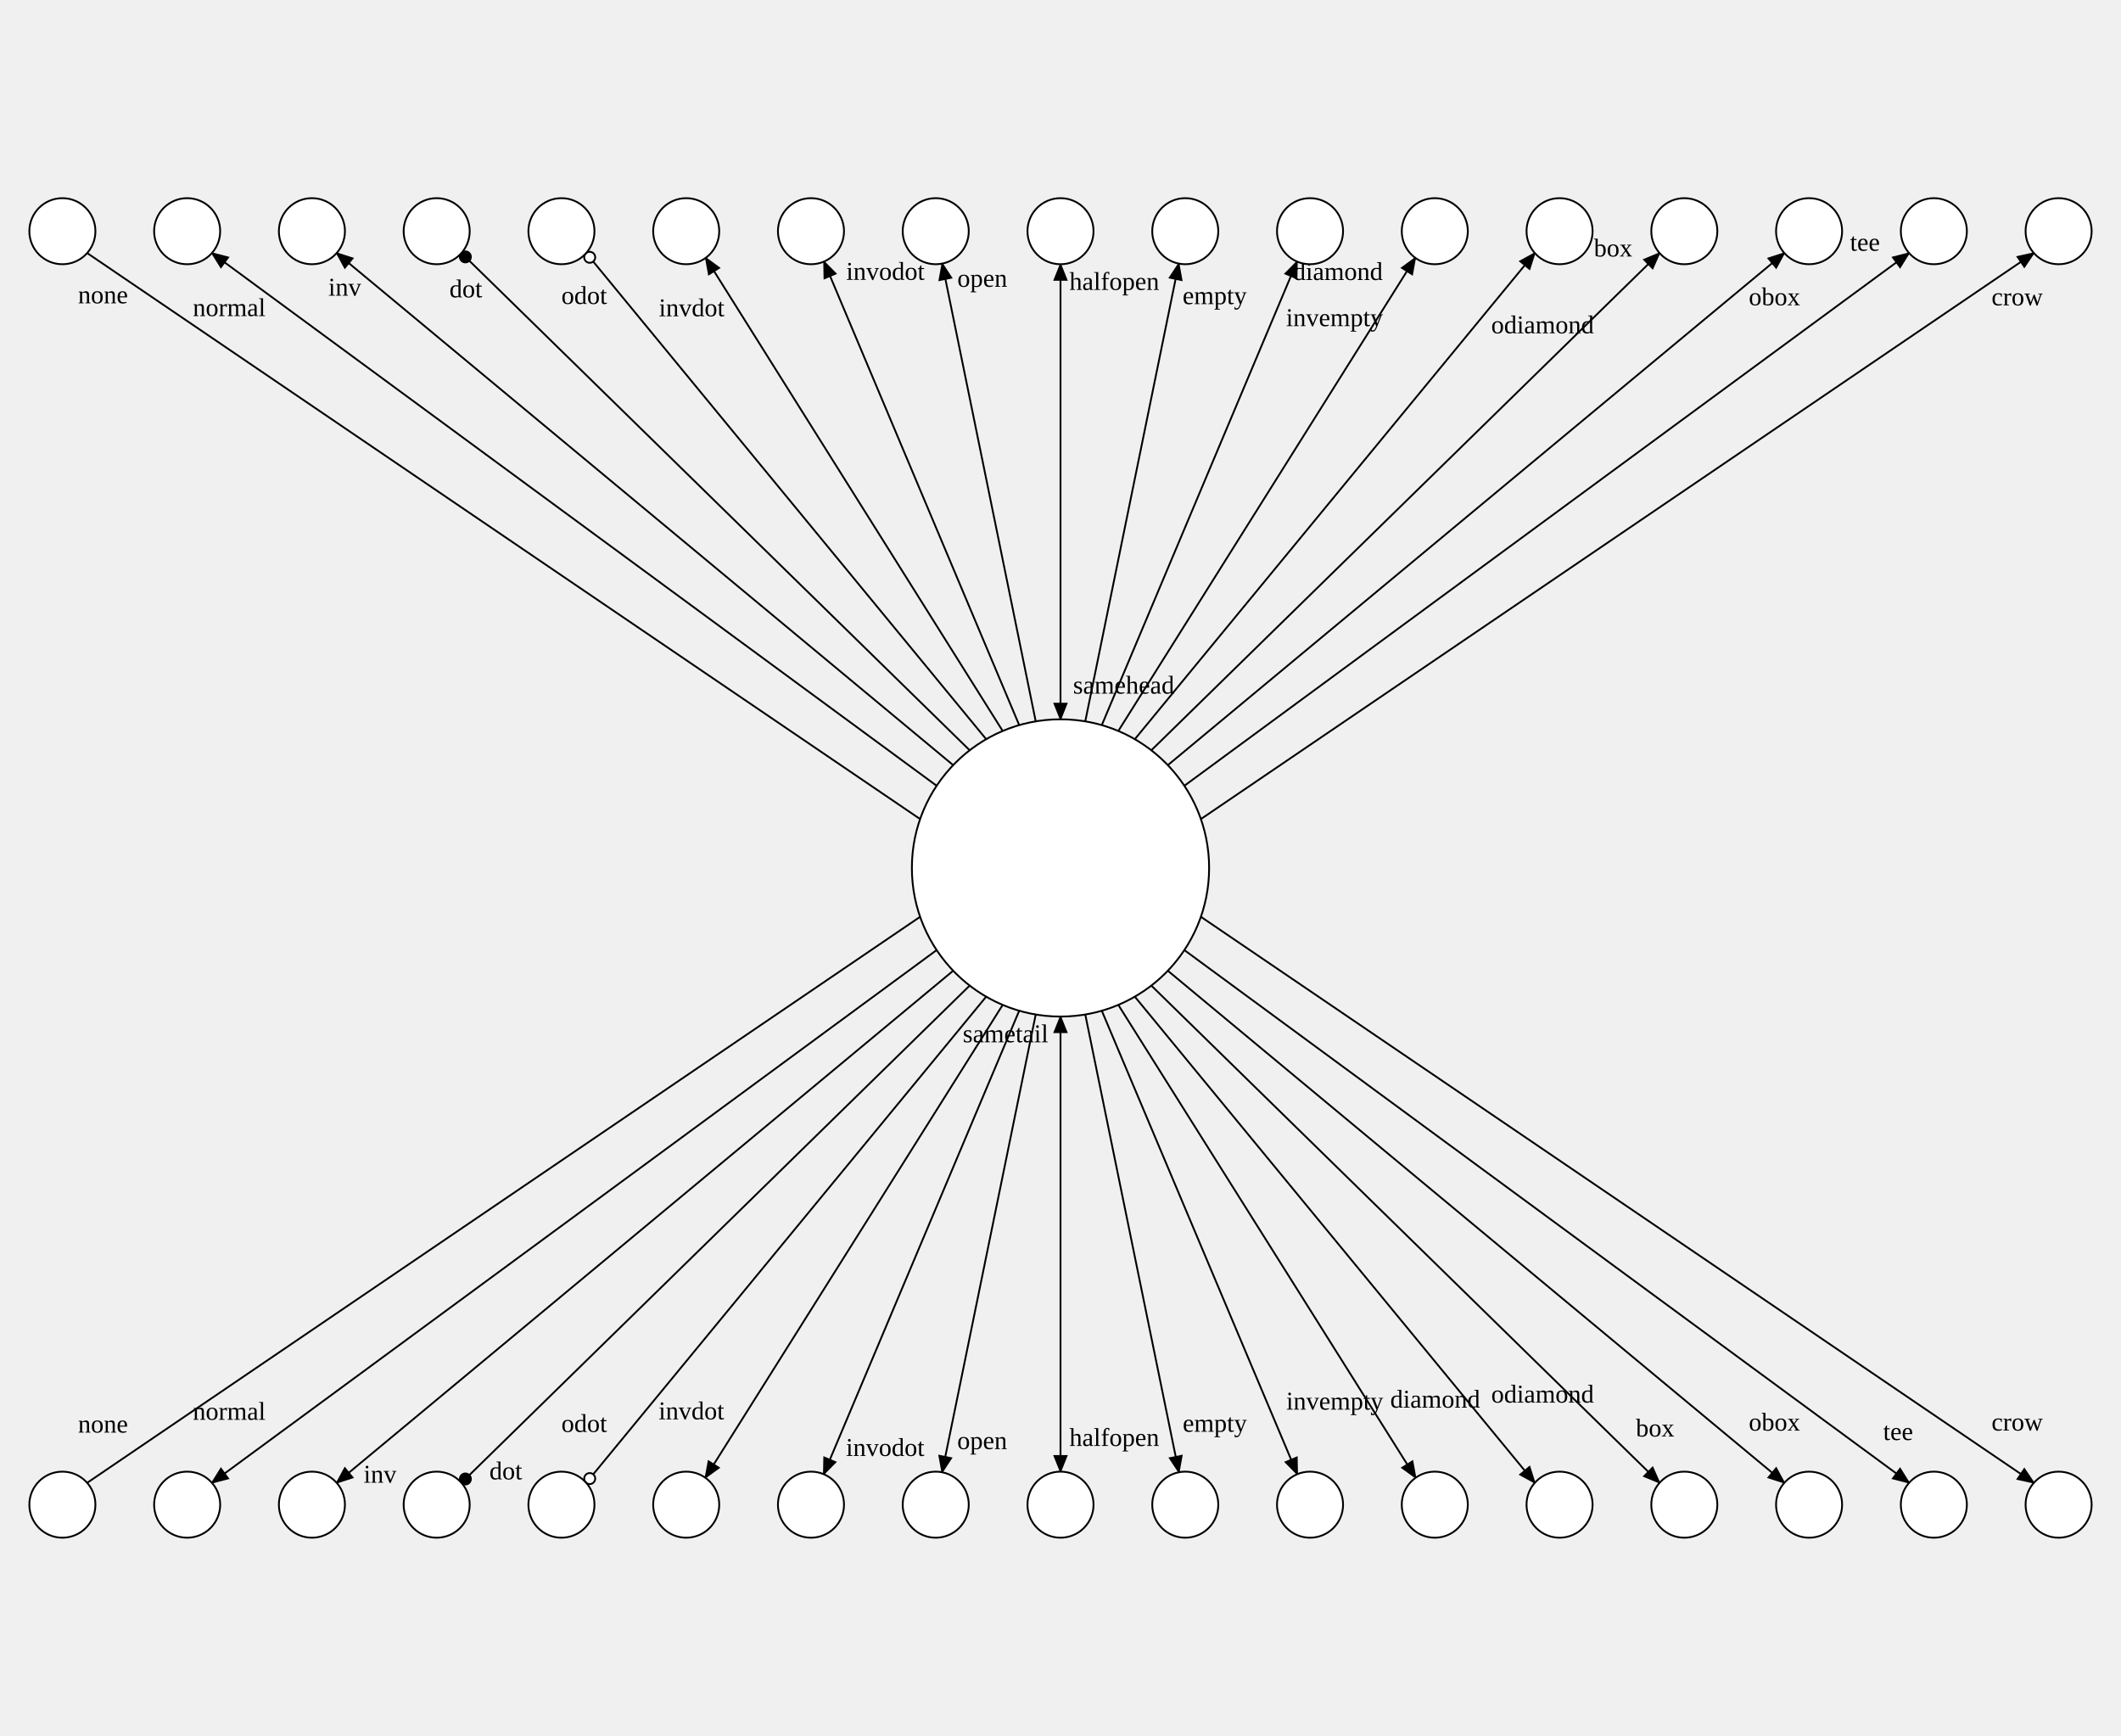
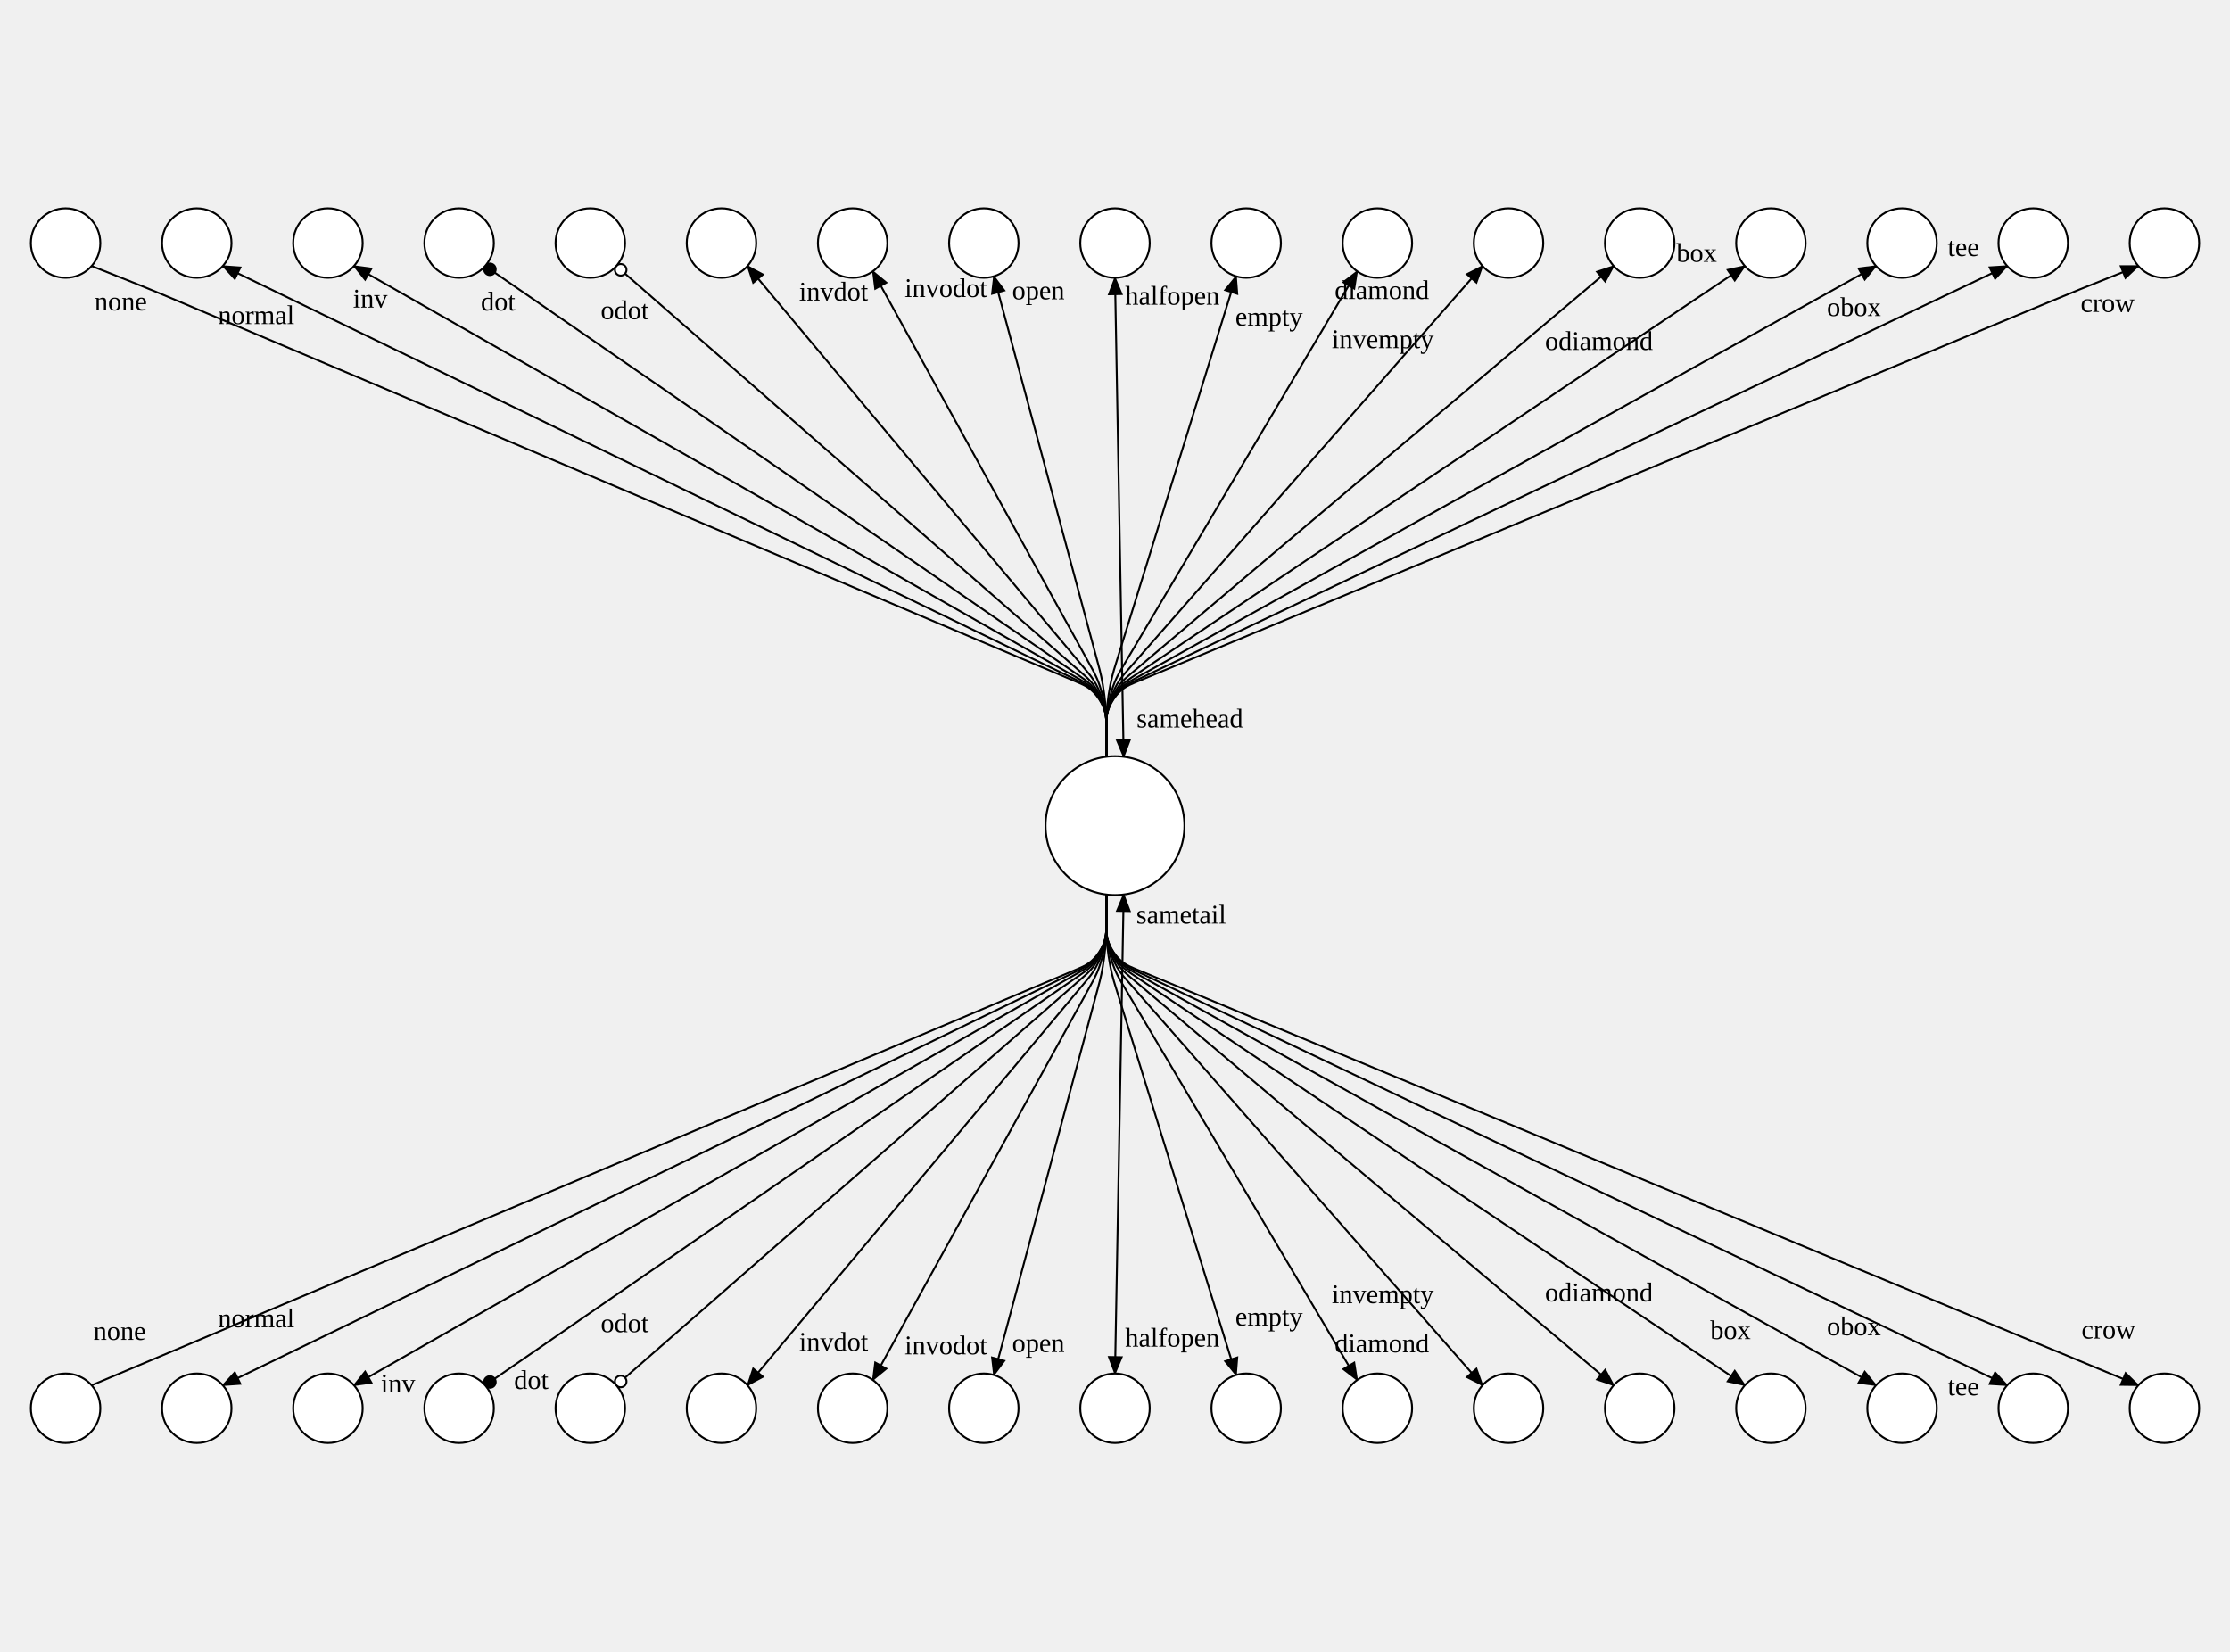
- <svg xmlns="http://www.w3.org/2000/svg" width="1156" height="946">
+ <svg xmlns="http://www.w3.org/2000/svg" width="1156" height="856">
  <style type="text/css">
		.edge { fill: none; }
	</style>
  <defs>
    <marker id="normal" markerWidth="10" markerHeight="8" refX="9" refY="4" orient="auto-start-reverse" markerUnits="userSpaceOnUse">
      <path d="M0,0 L0,8 L10,4 z" fill="context-stroke" />
    </marker>
    <marker id="vee" markerWidth="10" markerHeight="8" refX="9" refY="4" orient="auto-start-reverse" markerUnits="userSpaceOnUse">
      <path d="M0,0 L10,4 L0,8 L3,4 z" fill="context-stroke" />
    </marker>
    <marker id="dot" markerWidth="8" markerHeight="8" refX="7" refY="4" orient="auto-start-reverse" markerUnits="userSpaceOnUse">
      <circle cx="4" cy="4" r="3.5" fill="context-stroke" />
    </marker>
    <marker id="odot" markerWidth="8" markerHeight="8" refX="7" refY="4" orient="auto-start-reverse" markerUnits="userSpaceOnUse">
      <circle cx="4" cy="4" r="3" fill="white" stroke="context-stroke" />
    </marker>
  </defs>
  <g>
-     <path class="edge" stroke="#000000" stroke-width="1" d="M47.5,137.906 L501.5,446.378 " />
-     <text text-anchor="middle" alignment-baseline="middle" x="56.139" y="165.296" font-size="14" fill="#000000">none</text>
-     <path class="edge" marker-start="url(#normal)" stroke="#000000" stroke-width="1" d="M115.5,137.906 L510.5,428.226 " />
-     <text text-anchor="middle" alignment-baseline="middle" x="124.931" y="172.253" font-size="14" fill="#000000">normal</text>
-     <path class="edge" marker-start="url(#normal)" stroke="#000000" stroke-width="1" d="M183.5,137.906 L519.5,416.975 " />
-     <text text-anchor="middle" alignment-baseline="middle" x="187.895" y="161.13" font-size="14" fill="#000000">inv</text>
-     <path class="edge" marker-start="url(#dot)" stroke="#000000" stroke-width="1" d="M251.5,137.906 L528.5,408.885 " />
-     <text text-anchor="middle" alignment-baseline="middle" x="253.906" y="162.044" font-size="14" fill="#000000">dot</text>
-     <path class="edge" marker-start="url(#odot)" stroke="#000000" stroke-width="1" d="M319.5,137.906 L537.5,402.852 " />
-     <text text-anchor="middle" alignment-baseline="middle" x="318.407" y="165.634" font-size="14" fill="#000000">odot</text>
-     <path class="edge" marker-start="url(#normal)" stroke="#000000" stroke-width="1" d="M384.617,140.535 L546.5,398.376 " />
-     <text text-anchor="middle" alignment-baseline="middle" x="376.993" y="172.361" font-size="14" fill="#000000">invdot</text>
-     <path class="edge" marker-start="url(#normal)" stroke="#000000" stroke-width="1" d="M449.084,142.548 L555.5,395.188 " />
-     <text text-anchor="middle" alignment-baseline="middle" x="482.581" y="152.501" font-size="14" fill="#000000">invodot</text>
-     <path class="edge" marker-start="url(#normal)" stroke="#000000" stroke-width="1" d="M513.544,143.648 L564.5,393.133 " />
-     <text text-anchor="middle" alignment-baseline="middle" x="535.381" y="156.285" font-size="14" fill="#000000">open</text>
-     <path class="edge" marker-end="url(#normal)" marker-start="url(#normal)" stroke="#000000" stroke-width="1" d="M578,144 L578,392 " />
-     <text text-anchor="middle" alignment-baseline="middle" x="612.43" y="378" font-size="14" fill="#000000">samehead</text>
-     <text text-anchor="middle" alignment-baseline="middle" x="607.32" y="158" font-size="14" fill="#000000">halfopen</text>
-     <path class="edge" marker-start="url(#normal)" stroke="#000000" stroke-width="1" d="M642.456,143.648 L591.5,393.133 " />
-     <text text-anchor="middle" alignment-baseline="middle" x="662.031" y="165.73" font-size="14" fill="#000000">empty</text>
-     <path class="edge" marker-start="url(#normal)" stroke="#000000" stroke-width="1" d="M706.916,142.548 L600.5,395.188 " />
-     <text text-anchor="middle" alignment-baseline="middle" x="727.354" y="177.726" font-size="14" fill="#000000">invempty</text>
-     <path class="edge" marker-start="url(#normal)" stroke="#000000" stroke-width="1" d="M771.383,140.535 L609.5,398.376 " />
-     <text text-anchor="middle" alignment-baseline="middle" x="729.146" y="152.579" font-size="14" fill="#000000">diamond</text>
-     <path class="edge" marker-start="url(#normal)" stroke="#000000" stroke-width="1" d="M836.5,137.906 L618.5,402.852 " />
-     <text text-anchor="middle" alignment-baseline="middle" x="840.734" y="181.638" font-size="14" fill="#000000">odiamond</text>
-     <path class="edge" marker-start="url(#normal)" stroke="#000000" stroke-width="1" d="M904.5,137.906 L627.5,408.885 " />
-     <text text-anchor="middle" alignment-baseline="middle" x="879.195" y="139.781" font-size="14" fill="#000000">box</text>
-     <path class="edge" marker-start="url(#normal)" stroke="#000000" stroke-width="1" d="M972.5,137.906 L636.5,416.975 " />
-     <text text-anchor="middle" alignment-baseline="middle" x="967.129" y="166.36" font-size="14" fill="#000000">obox</text>
-     <path class="edge" marker-start="url(#normal)" stroke="#000000" stroke-width="1" d="M1040.5,137.906 L645.5,428.226 " />
-     <text text-anchor="middle" alignment-baseline="middle" x="1016.453" y="136.654" font-size="14" fill="#000000">tee</text>
-     <path class="edge" marker-start="url(#normal)" stroke="#000000" stroke-width="1" d="M1108.5,137.906 L654.5,446.378 " />
-     <text text-anchor="middle" alignment-baseline="middle" x="1099.422" y="166.402" font-size="14" fill="#000000">crow</text>
-     <path class="edge" stroke="#000000" stroke-width="1" d="M501.5,499.622 L47.5,808.094 " />
-     <text text-anchor="middle" alignment-baseline="middle" x="56.139" y="780.704" font-size="14" fill="#000000">none</text>
-     <path class="edge" marker-end="url(#normal)" stroke="#000000" stroke-width="1" d="M510.5,517.774 L115.5,808.094 " />
-     <text text-anchor="middle" alignment-baseline="middle" x="124.931" y="773.747" font-size="14" fill="#000000">normal</text>
-     <path class="edge" marker-end="url(#normal)" stroke="#000000" stroke-width="1" d="M519.5,529.025 L183.5,808.094 " />
-     <text text-anchor="middle" alignment-baseline="middle" x="207.136" y="808.037" font-size="14" fill="#000000">inv</text>
-     <path class="edge" marker-end="url(#dot)" stroke="#000000" stroke-width="1" d="M528.5,537.115 L251.5,808.094 " />
-     <text text-anchor="middle" alignment-baseline="middle" x="275.685" y="806.219" font-size="14" fill="#000000">dot</text>
-     <path class="edge" marker-end="url(#odot)" stroke="#000000" stroke-width="1" d="M537.5,543.148 L319.5,808.094 " />
-     <text text-anchor="middle" alignment-baseline="middle" x="318.407" y="780.366" font-size="14" fill="#000000">odot</text>
-     <path class="edge" marker-end="url(#normal)" stroke="#000000" stroke-width="1" d="M546.5,547.624 L384.439,805.336 " />
-     <text text-anchor="middle" alignment-baseline="middle" x="376.845" y="773.499" font-size="14" fill="#000000">invdot</text>
-     <path class="edge" marker-end="url(#normal)" stroke="#000000" stroke-width="1" d="M555.5,550.812 L448.949,803.395 " />
-     <text text-anchor="middle" alignment-baseline="middle" x="482.455" y="793.45" font-size="14" fill="#000000">invodot</text>
-     <path class="edge" marker-end="url(#normal)" stroke="#000000" stroke-width="1" d="M564.5,552.867 L513.47,802.338 " />
-     <text text-anchor="middle" alignment-baseline="middle" x="535.313" y="789.703" font-size="14" fill="#000000">open</text>
-     <path class="edge" marker-end="url(#normal)" marker-start="url(#normal)" stroke="#000000" stroke-width="1" d="M578,554 L578,802 " />
-     <text text-anchor="middle" alignment-baseline="middle" x="607.32" y="788" font-size="14" fill="#000000">halfopen</text>
-     <text text-anchor="middle" alignment-baseline="middle" x="548.05" y="568" font-size="14" fill="#000000">sametail</text>
-     <path class="edge" marker-end="url(#normal)" stroke="#000000" stroke-width="1" d="M591.5,552.867 L642.53,802.338 " />
-     <text text-anchor="middle" alignment-baseline="middle" x="662.099" y="780.244" font-size="14" fill="#000000">empty</text>
-     <path class="edge" marker-end="url(#normal)" stroke="#000000" stroke-width="1" d="M600.5,550.812 L707.051,803.395 " />
-     <text text-anchor="middle" alignment-baseline="middle" x="727.463" y="768.195" font-size="14" fill="#000000">invempty</text>
-     <path class="edge" marker-end="url(#normal)" stroke="#000000" stroke-width="1" d="M609.5,547.624 L771.561,805.336 " />
-     <text text-anchor="middle" alignment-baseline="middle" x="782.218" y="767.127" font-size="14" fill="#000000">diamond</text>
-     <path class="edge" marker-end="url(#normal)" stroke="#000000" stroke-width="1" d="M618.5,543.148 L836.5,808.094 " />
-     <text text-anchor="middle" alignment-baseline="middle" x="840.734" y="764.362" font-size="14" fill="#000000">odiamond</text>
-     <path class="edge" marker-end="url(#normal)" stroke="#000000" stroke-width="1" d="M627.5,537.115 L904.5,808.094 " />
-     <text text-anchor="middle" alignment-baseline="middle" x="902.069" y="782.837" font-size="14" fill="#000000">box</text>
-     <path class="edge" marker-end="url(#normal)" stroke="#000000" stroke-width="1" d="M636.5,529.025 L972.5,808.094 " />
-     <text text-anchor="middle" alignment-baseline="middle" x="967.129" y="779.64" font-size="14" fill="#000000">obox</text>
-     <path class="edge" marker-end="url(#normal)" stroke="#000000" stroke-width="1" d="M645.5,517.774 L1040.5,808.094 " />
-     <text text-anchor="middle" alignment-baseline="middle" x="1034.516" y="784.77" font-size="14" fill="#000000">tee</text>
-     <path class="edge" marker-end="url(#normal)" stroke="#000000" stroke-width="1" d="M654.5,499.622 L1108.5,808.094 " />
-     <text text-anchor="middle" alignment-baseline="middle" x="1099.422" y="779.598" font-size="14" fill="#000000">crow</text>
+     <path class="edge" stroke="#000000" stroke-width="1" d="M47.5,137.906 L62.75,143.953 C66.562,145.465 70.375,146.976 77.964,150.089 C85.552,153.201 89.328,154.801 93.105,156.402 L558.638,353.701 C562.354,355.276 566.069,356.851 569.785,362.461 C573.5,368.071 573.5,372.106 573.5,376.141 L573.5,392.282 " />
+     <text text-anchor="middle" alignment-baseline="middle" x="62.575" y="160.884" font-size="14" fill="#000000">none</text>
+     <path class="edge" marker-start="url(#normal)" stroke="#000000" stroke-width="1" d="M115.5,137.906 L558.976,352.957 C562.607,354.718 566.238,356.479 569.869,362.275 C573.5,368.071 573.5,372.106 573.5,376.141 L573.5,392.282 " />
+     <text text-anchor="middle" alignment-baseline="middle" x="132.81" y="167.987" font-size="14" fill="#000000">normal</text>
+     <path class="edge" marker-start="url(#normal)" stroke="#000000" stroke-width="1" d="M183.5,137.906 L559.474,352.012 C562.98,354.009 566.487,356.006 569.993,362.038 C573.5,368.071 573.5,372.106 573.5,376.141 L573.5,392.282 " />
+     <text text-anchor="middle" alignment-baseline="middle" x="191.944" y="159.429" font-size="14" fill="#000000">inv</text>
+     <path class="edge" marker-start="url(#dot)" stroke="#000000" stroke-width="1" d="M251.5,137.906 L560.213,350.835 C563.535,353.127 566.856,355.418 570.178,361.744 C573.5,368.071 573.5,372.106 573.5,376.141 L573.5,392.282 " />
+     <text text-anchor="middle" alignment-baseline="middle" x="258.217" y="160.943" font-size="14" fill="#000000">dot</text>
+     <path class="edge" marker-start="url(#odot)" stroke="#000000" stroke-width="1" d="M319.5,137.906 L561.349,349.375 C564.387,352.031 567.424,354.688 570.462,361.379 C573.5,368.071 573.5,372.106 573.5,376.141 L573.5,392.282 " />
+     <text text-anchor="middle" alignment-baseline="middle" x="323.835" y="165.434" font-size="14" fill="#000000">odot</text>
+     <path class="edge" marker-start="url(#normal)" stroke="#000000" stroke-width="1" d="M387.5,137.906 L563.136,347.625 C565.727,350.719 568.318,353.813 570.909,360.942 C573.5,368.071 573.5,372.106 573.5,376.141 L573.5,392.282 " />
+     <text text-anchor="middle" alignment-baseline="middle" x="432.125" y="155.784" font-size="14" fill="#000000">invdot</text>
+     <path class="edge" marker-start="url(#normal)" stroke="#000000" stroke-width="1" d="M452.462,140.648 L565.702,345.868 C567.651,349.401 569.601,352.934 571.55,360.502 C573.5,368.071 573.5,372.106 573.5,376.141 L573.5,392.282 " />
+     <text text-anchor="middle" alignment-baseline="middle" x="490.334" y="153.97" font-size="14" fill="#000000">invodot</text>
+     <path class="edge" marker-start="url(#normal)" stroke="#000000" stroke-width="1" d="M515.231,143.223 L569.31,344.412 C570.357,348.309 571.405,352.206 572.452,360.138 C573.5,368.071 573.5,372.106 573.5,376.141 L573.5,392.282 " />
+     <text text-anchor="middle" alignment-baseline="middle" x="538.256" y="155.161" font-size="14" fill="#000000">open</text>
+     <path class="edge" marker-end="url(#normal)" marker-start="url(#normal)" stroke="#000000" stroke-width="1" d="M578,144 L582.5,392.282 " />
+     <text text-anchor="middle" alignment-baseline="middle" x="616.8" y="377.09" font-size="14" fill="#000000">samehead</text>
+     <text text-anchor="middle" alignment-baseline="middle" x="607.718" y="157.939" font-size="14" fill="#000000">halfopen</text>
+     <path class="edge" marker-start="url(#normal)" stroke="#000000" stroke-width="1" d="M640.769,143.223 L578.284,344.584 C577.088,348.438 575.892,352.292 574.696,360.181 C573.5,368.071 573.5,372.106 573.5,376.141 L573.5,392.282 " />
+     <text text-anchor="middle" alignment-baseline="middle" x="657.84" y="168.82" font-size="14" fill="#000000">empty</text>
+     <path class="edge" marker-start="url(#normal)" stroke="#000000" stroke-width="1" d="M703.538,140.648 L581.731,346.115 C579.673,349.587 577.616,353.058 575.558,360.564 C573.5,368.071 573.5,372.106 573.5,376.141 L573.5,392.282 " />
+     <text text-anchor="middle" alignment-baseline="middle" x="716.799" y="180.457" font-size="14" fill="#000000">invempty</text>
+     <path class="edge" marker-start="url(#normal)" stroke="#000000" stroke-width="1" d="M768.5,137.906 L584.15,347.871 C581.487,350.903 578.825,353.935 576.162,361.003 C573.5,368.071 573.5,372.106 573.5,376.141 L573.5,392.282 " />
+     <text text-anchor="middle" alignment-baseline="middle" x="716.368" y="154.996" font-size="14" fill="#000000">diamond</text>
+     <path class="edge" marker-start="url(#normal)" stroke="#000000" stroke-width="1" d="M836.5,137.906 L585.832,349.586 C582.749,352.189 579.666,354.793 576.583,361.432 C573.5,368.071 573.5,372.106 573.5,376.141 L573.5,392.282 " />
+     <text text-anchor="middle" alignment-baseline="middle" x="828.87" y="181.399" font-size="14" fill="#000000">odiamond</text>
+     <path class="edge" marker-start="url(#normal)" stroke="#000000" stroke-width="1" d="M904.5,137.906 L586.904,351.007 C583.553,353.255 580.202,355.503 576.851,361.787 C573.5,368.071 573.5,372.106 573.5,376.141 L573.5,392.282 " />
+     <text text-anchor="middle" alignment-baseline="middle" x="879.523" y="135.725" font-size="14" fill="#000000">box</text>
+     <path class="edge" marker-start="url(#normal)" stroke="#000000" stroke-width="1" d="M972.5,137.906 L587.604,352.15 C584.078,354.112 580.552,356.075 577.026,362.073 C573.5,368.071 573.5,372.106 573.5,376.141 L573.5,392.282 " />
+     <text text-anchor="middle" alignment-baseline="middle" x="961.045" y="163.82" font-size="14" fill="#000000">obox</text>
+     <path class="edge" marker-start="url(#normal)" stroke="#000000" stroke-width="1" d="M1040.5,137.906 L588.077,353.068 C584.433,354.801 580.788,356.534 577.144,362.302 C573.5,368.071 573.5,372.106 573.5,376.141 L573.5,392.282 " />
+     <text text-anchor="middle" alignment-baseline="middle" x="1017.787" y="132.725" font-size="14" fill="#000000">tee</text>
+     <path class="edge" marker-start="url(#normal)" stroke="#000000" stroke-width="1" d="M1108.5,137.906 L1093.25,143.953 C1089.438,145.465 1085.625,146.976 1078.026,150.064 C1070.427,153.152 1066.641,154.728 1062.854,156.304 L588.402,353.797 C584.676,355.348 580.951,356.899 577.225,362.485 C573.5,368.071 573.5,372.106 573.5,376.141 L573.5,392.282 " />
+     <text text-anchor="middle" alignment-baseline="middle" x="1092.558" y="161.7" font-size="14" fill="#000000">crow</text>
+     <path class="edge" stroke="#000000" stroke-width="1" d="M573.5,463.718 L573.5,479.859 C573.5,483.894 573.5,487.929 569.783,493.534 C566.065,499.139 562.347,500.709 558.63,502.279 L47.5,718.094 " />
+     <text text-anchor="middle" alignment-baseline="middle" x="62.015" y="694.561" font-size="14" fill="#000000">none</text>
+     <path class="edge" marker-end="url(#normal)" stroke="#000000" stroke-width="1" d="M573.5,463.718 L573.5,479.859 C573.5,483.894 573.5,487.929 569.869,493.725 C566.238,499.521 562.607,501.282 558.976,503.043 L115.5,718.094 " />
+     <text text-anchor="middle" alignment-baseline="middle" x="132.81" y="688.013" font-size="14" fill="#000000">normal</text>
+     <path class="edge" marker-end="url(#normal)" stroke="#000000" stroke-width="1" d="M573.5,463.718 L573.5,479.859 C573.5,483.894 573.5,487.929 569.993,493.962 C566.487,499.994 562.98,501.991 559.474,503.988 L183.5,718.094 " />
+     <text text-anchor="middle" alignment-baseline="middle" x="206.319" y="721.814" font-size="14" fill="#000000">inv</text>
+     <path class="edge" marker-end="url(#dot)" stroke="#000000" stroke-width="1" d="M573.5,463.718 L573.5,479.859 C573.5,483.894 573.5,487.929 570.178,494.256 C566.856,500.582 563.535,502.873 560.213,505.165 L251.5,718.094 " />
+     <text text-anchor="middle" alignment-baseline="middle" x="275.421" y="719.999" font-size="14" fill="#000000">dot</text>
+     <path class="edge" marker-end="url(#odot)" stroke="#000000" stroke-width="1" d="M573.5,463.718 L573.5,479.859 C573.5,483.894 573.5,487.929 570.462,494.621 C567.424,501.312 564.387,503.969 561.349,506.625 L319.5,718.094 " />
+     <text text-anchor="middle" alignment-baseline="middle" x="323.835" y="690.566" font-size="14" fill="#000000">odot</text>
+     <path class="edge" marker-end="url(#normal)" stroke="#000000" stroke-width="1" d="M573.5,463.718 L573.5,479.859 C573.5,483.894 573.5,487.929 570.909,495.058 C568.318,502.187 565.727,505.281 563.136,508.375 L387.5,718.094 " />
+     <text text-anchor="middle" alignment-baseline="middle" x="432.125" y="700.216" font-size="14" fill="#000000">invdot</text>
+     <path class="edge" marker-end="url(#normal)" stroke="#000000" stroke-width="1" d="M573.5,463.718 L573.5,479.859 C573.5,483.894 573.5,487.929 571.55,495.498 C569.601,503.066 567.651,506.599 565.702,510.132 L452.462,715.352 " />
+     <text text-anchor="middle" alignment-baseline="middle" x="490.334" y="702.03" font-size="14" fill="#000000">invodot</text>
+     <path class="edge" marker-end="url(#normal)" stroke="#000000" stroke-width="1" d="M573.5,463.718 L573.5,479.859 C573.5,483.894 573.5,487.929 572.452,495.862 C571.405,503.794 570.357,507.691 569.31,511.588 L515.231,712.777 " />
+     <text text-anchor="middle" alignment-baseline="middle" x="538.256" y="700.839" font-size="14" fill="#000000">open</text>
+     <path class="edge" marker-end="url(#normal)" marker-start="url(#normal)" stroke="#000000" stroke-width="1" d="M582.5,463.718 L578,712 " />
+     <text text-anchor="middle" alignment-baseline="middle" x="607.718" y="698.061" font-size="14" fill="#000000">halfopen</text>
+     <text text-anchor="middle" alignment-baseline="middle" x="612.323" y="478.748" font-size="14" fill="#000000">sametail</text>
+     <path class="edge" marker-end="url(#normal)" stroke="#000000" stroke-width="1" d="M573.5,463.718 L573.5,479.859 C573.5,483.894 573.5,487.929 574.696,495.819 C575.892,503.708 577.088,507.562 578.284,511.416 L640.769,712.777 " />
+     <text text-anchor="middle" alignment-baseline="middle" x="657.84" y="687.18" font-size="14" fill="#000000">empty</text>
+     <path class="edge" marker-end="url(#normal)" stroke="#000000" stroke-width="1" d="M573.5,463.718 L573.5,479.859 C573.5,483.894 573.5,487.929 575.558,495.436 C577.616,502.942 579.673,506.413 581.731,509.885 L703.538,715.352 " />
+     <text text-anchor="middle" alignment-baseline="middle" x="716.799" y="675.543" font-size="14" fill="#000000">invempty</text>
+     <path class="edge" marker-end="url(#normal)" stroke="#000000" stroke-width="1" d="M573.5,463.718 L573.5,479.859 C573.5,483.894 573.5,487.929 576.162,494.997 C578.825,502.065 581.487,505.097 584.15,508.129 L768.5,718.094 " />
+     <text text-anchor="middle" alignment-baseline="middle" x="716.368" y="701.004" font-size="14" fill="#000000">diamond</text>
+     <path class="edge" marker-end="url(#normal)" stroke="#000000" stroke-width="1" d="M573.5,463.718 L573.5,479.859 C573.5,483.894 573.5,487.929 576.583,494.568 C579.666,501.207 582.749,503.811 585.832,506.414 L836.5,718.094 " />
+     <text text-anchor="middle" alignment-baseline="middle" x="828.87" y="674.601" font-size="14" fill="#000000">odiamond</text>
+     <path class="edge" marker-end="url(#normal)" stroke="#000000" stroke-width="1" d="M573.5,463.718 L573.5,479.859 C573.5,483.894 573.5,487.929 576.851,494.213 C580.202,500.497 583.553,502.745 586.904,504.993 L904.5,718.094 " />
+     <text text-anchor="middle" alignment-baseline="middle" x="897.049" y="694.155" font-size="14" fill="#000000">box</text>
+     <path class="edge" marker-end="url(#normal)" stroke="#000000" stroke-width="1" d="M573.5,463.718 L573.5,479.859 C573.5,483.894 573.5,487.929 577.026,493.927 C580.552,499.925 584.078,501.888 587.604,503.85 L972.5,718.094 " />
+     <text text-anchor="middle" alignment-baseline="middle" x="961.045" y="692.18" font-size="14" fill="#000000">obox</text>
+     <path class="edge" marker-end="url(#normal)" stroke="#000000" stroke-width="1" d="M573.5,463.718 L573.5,479.859 C573.5,483.894 573.5,487.929 577.144,493.698 C580.788,499.466 584.433,501.199 588.077,502.932 L1040.5,718.094 " />
+     <text text-anchor="middle" alignment-baseline="middle" x="1017.787" y="723.275" font-size="14" fill="#000000">tee</text>
+     <path class="edge" marker-end="url(#normal)" stroke="#000000" stroke-width="1" d="M573.5,463.718 L573.5,479.859 C573.5,483.894 573.5,487.929 577.227,493.512 C580.954,499.094 584.681,500.641 588.408,502.189 L1108.5,718.094 " />
+     <text text-anchor="middle" alignment-baseline="middle" x="1092.989" y="693.869" font-size="14" fill="#000000">crow</text>
    <circle cx="34" cy="126" r="18" class="node" fill="#FFFFFF" stroke="#000000" stroke-width="1" />
-     <circle cx="578" cy="473" r="81" class="node" fill="#FFFFFF" stroke="#000000" stroke-width="1" />
+     <circle cx="578" cy="428" r="36" class="node" fill="#FFFFFF" stroke="#000000" stroke-width="1" />
    <circle cx="102" cy="126" r="18" class="node" fill="#FFFFFF" stroke="#000000" stroke-width="1" />
    <circle cx="170" cy="126" r="18" class="node" fill="#FFFFFF" stroke="#000000" stroke-width="1" />
    <circle cx="238" cy="126" r="18" class="node" fill="#FFFFFF" stroke="#000000" stroke-width="1" />
    <circle cx="306" cy="126" r="18" class="node" fill="#FFFFFF" stroke="#000000" stroke-width="1" />
    <circle cx="374" cy="126" r="18" class="node" fill="#FFFFFF" stroke="#000000" stroke-width="1" />
    <circle cx="442" cy="126" r="18" class="node" fill="#FFFFFF" stroke="#000000" stroke-width="1" />
    <circle cx="510" cy="126" r="18" class="node" fill="#FFFFFF" stroke="#000000" stroke-width="1" />
    <circle cx="578" cy="126" r="18" class="node" fill="#FFFFFF" stroke="#000000" stroke-width="1" />
    <circle cx="646" cy="126" r="18" class="node" fill="#FFFFFF" stroke="#000000" stroke-width="1" />
    <circle cx="714" cy="126" r="18" class="node" fill="#FFFFFF" stroke="#000000" stroke-width="1" />
    <circle cx="782" cy="126" r="18" class="node" fill="#FFFFFF" stroke="#000000" stroke-width="1" />
    <circle cx="850" cy="126" r="18" class="node" fill="#FFFFFF" stroke="#000000" stroke-width="1" />
    <circle cx="918" cy="126" r="18" class="node" fill="#FFFFFF" stroke="#000000" stroke-width="1" />
    <circle cx="986" cy="126" r="18" class="node" fill="#FFFFFF" stroke="#000000" stroke-width="1" />
    <circle cx="1054" cy="126" r="18" class="node" fill="#FFFFFF" stroke="#000000" stroke-width="1" />
    <circle cx="1122" cy="126" r="18" class="node" fill="#FFFFFF" stroke="#000000" stroke-width="1" />
-     <circle cx="34" cy="820" r="18" class="node" fill="#FFFFFF" stroke="#000000" stroke-width="1" />
-     <circle cx="102" cy="820" r="18" class="node" fill="#FFFFFF" stroke="#000000" stroke-width="1" />
-     <circle cx="170" cy="820" r="18" class="node" fill="#FFFFFF" stroke="#000000" stroke-width="1" />
-     <circle cx="238" cy="820" r="18" class="node" fill="#FFFFFF" stroke="#000000" stroke-width="1" />
-     <circle cx="306" cy="820" r="18" class="node" fill="#FFFFFF" stroke="#000000" stroke-width="1" />
-     <circle cx="374" cy="820" r="18" class="node" fill="#FFFFFF" stroke="#000000" stroke-width="1" />
-     <circle cx="442" cy="820" r="18" class="node" fill="#FFFFFF" stroke="#000000" stroke-width="1" />
-     <circle cx="510" cy="820" r="18" class="node" fill="#FFFFFF" stroke="#000000" stroke-width="1" />
-     <circle cx="578" cy="820" r="18" class="node" fill="#FFFFFF" stroke="#000000" stroke-width="1" />
-     <circle cx="646" cy="820" r="18" class="node" fill="#FFFFFF" stroke="#000000" stroke-width="1" />
-     <circle cx="714" cy="820" r="18" class="node" fill="#FFFFFF" stroke="#000000" stroke-width="1" />
-     <circle cx="782" cy="820" r="18" class="node" fill="#FFFFFF" stroke="#000000" stroke-width="1" />
-     <circle cx="850" cy="820" r="18" class="node" fill="#FFFFFF" stroke="#000000" stroke-width="1" />
-     <circle cx="918" cy="820" r="18" class="node" fill="#FFFFFF" stroke="#000000" stroke-width="1" />
-     <circle cx="986" cy="820" r="18" class="node" fill="#FFFFFF" stroke="#000000" stroke-width="1" />
-     <circle cx="1054" cy="820" r="18" class="node" fill="#FFFFFF" stroke="#000000" stroke-width="1" />
-     <circle cx="1122" cy="820" r="18" class="node" fill="#FFFFFF" stroke="#000000" stroke-width="1" />
+     <circle cx="34" cy="730" r="18" class="node" fill="#FFFFFF" stroke="#000000" stroke-width="1" />
+     <circle cx="102" cy="730" r="18" class="node" fill="#FFFFFF" stroke="#000000" stroke-width="1" />
+     <circle cx="170" cy="730" r="18" class="node" fill="#FFFFFF" stroke="#000000" stroke-width="1" />
+     <circle cx="238" cy="730" r="18" class="node" fill="#FFFFFF" stroke="#000000" stroke-width="1" />
+     <circle cx="306" cy="730" r="18" class="node" fill="#FFFFFF" stroke="#000000" stroke-width="1" />
+     <circle cx="374" cy="730" r="18" class="node" fill="#FFFFFF" stroke="#000000" stroke-width="1" />
+     <circle cx="442" cy="730" r="18" class="node" fill="#FFFFFF" stroke="#000000" stroke-width="1" />
+     <circle cx="510" cy="730" r="18" class="node" fill="#FFFFFF" stroke="#000000" stroke-width="1" />
+     <circle cx="578" cy="730" r="18" class="node" fill="#FFFFFF" stroke="#000000" stroke-width="1" />
+     <circle cx="646" cy="730" r="18" class="node" fill="#FFFFFF" stroke="#000000" stroke-width="1" />
+     <circle cx="714" cy="730" r="18" class="node" fill="#FFFFFF" stroke="#000000" stroke-width="1" />
+     <circle cx="782" cy="730" r="18" class="node" fill="#FFFFFF" stroke="#000000" stroke-width="1" />
+     <circle cx="850" cy="730" r="18" class="node" fill="#FFFFFF" stroke="#000000" stroke-width="1" />
+     <circle cx="918" cy="730" r="18" class="node" fill="#FFFFFF" stroke="#000000" stroke-width="1" />
+     <circle cx="986" cy="730" r="18" class="node" fill="#FFFFFF" stroke="#000000" stroke-width="1" />
+     <circle cx="1054" cy="730" r="18" class="node" fill="#FFFFFF" stroke="#000000" stroke-width="1" />
+     <circle cx="1122" cy="730" r="18" class="node" fill="#FFFFFF" stroke="#000000" stroke-width="1" />
  </g>
</svg>
